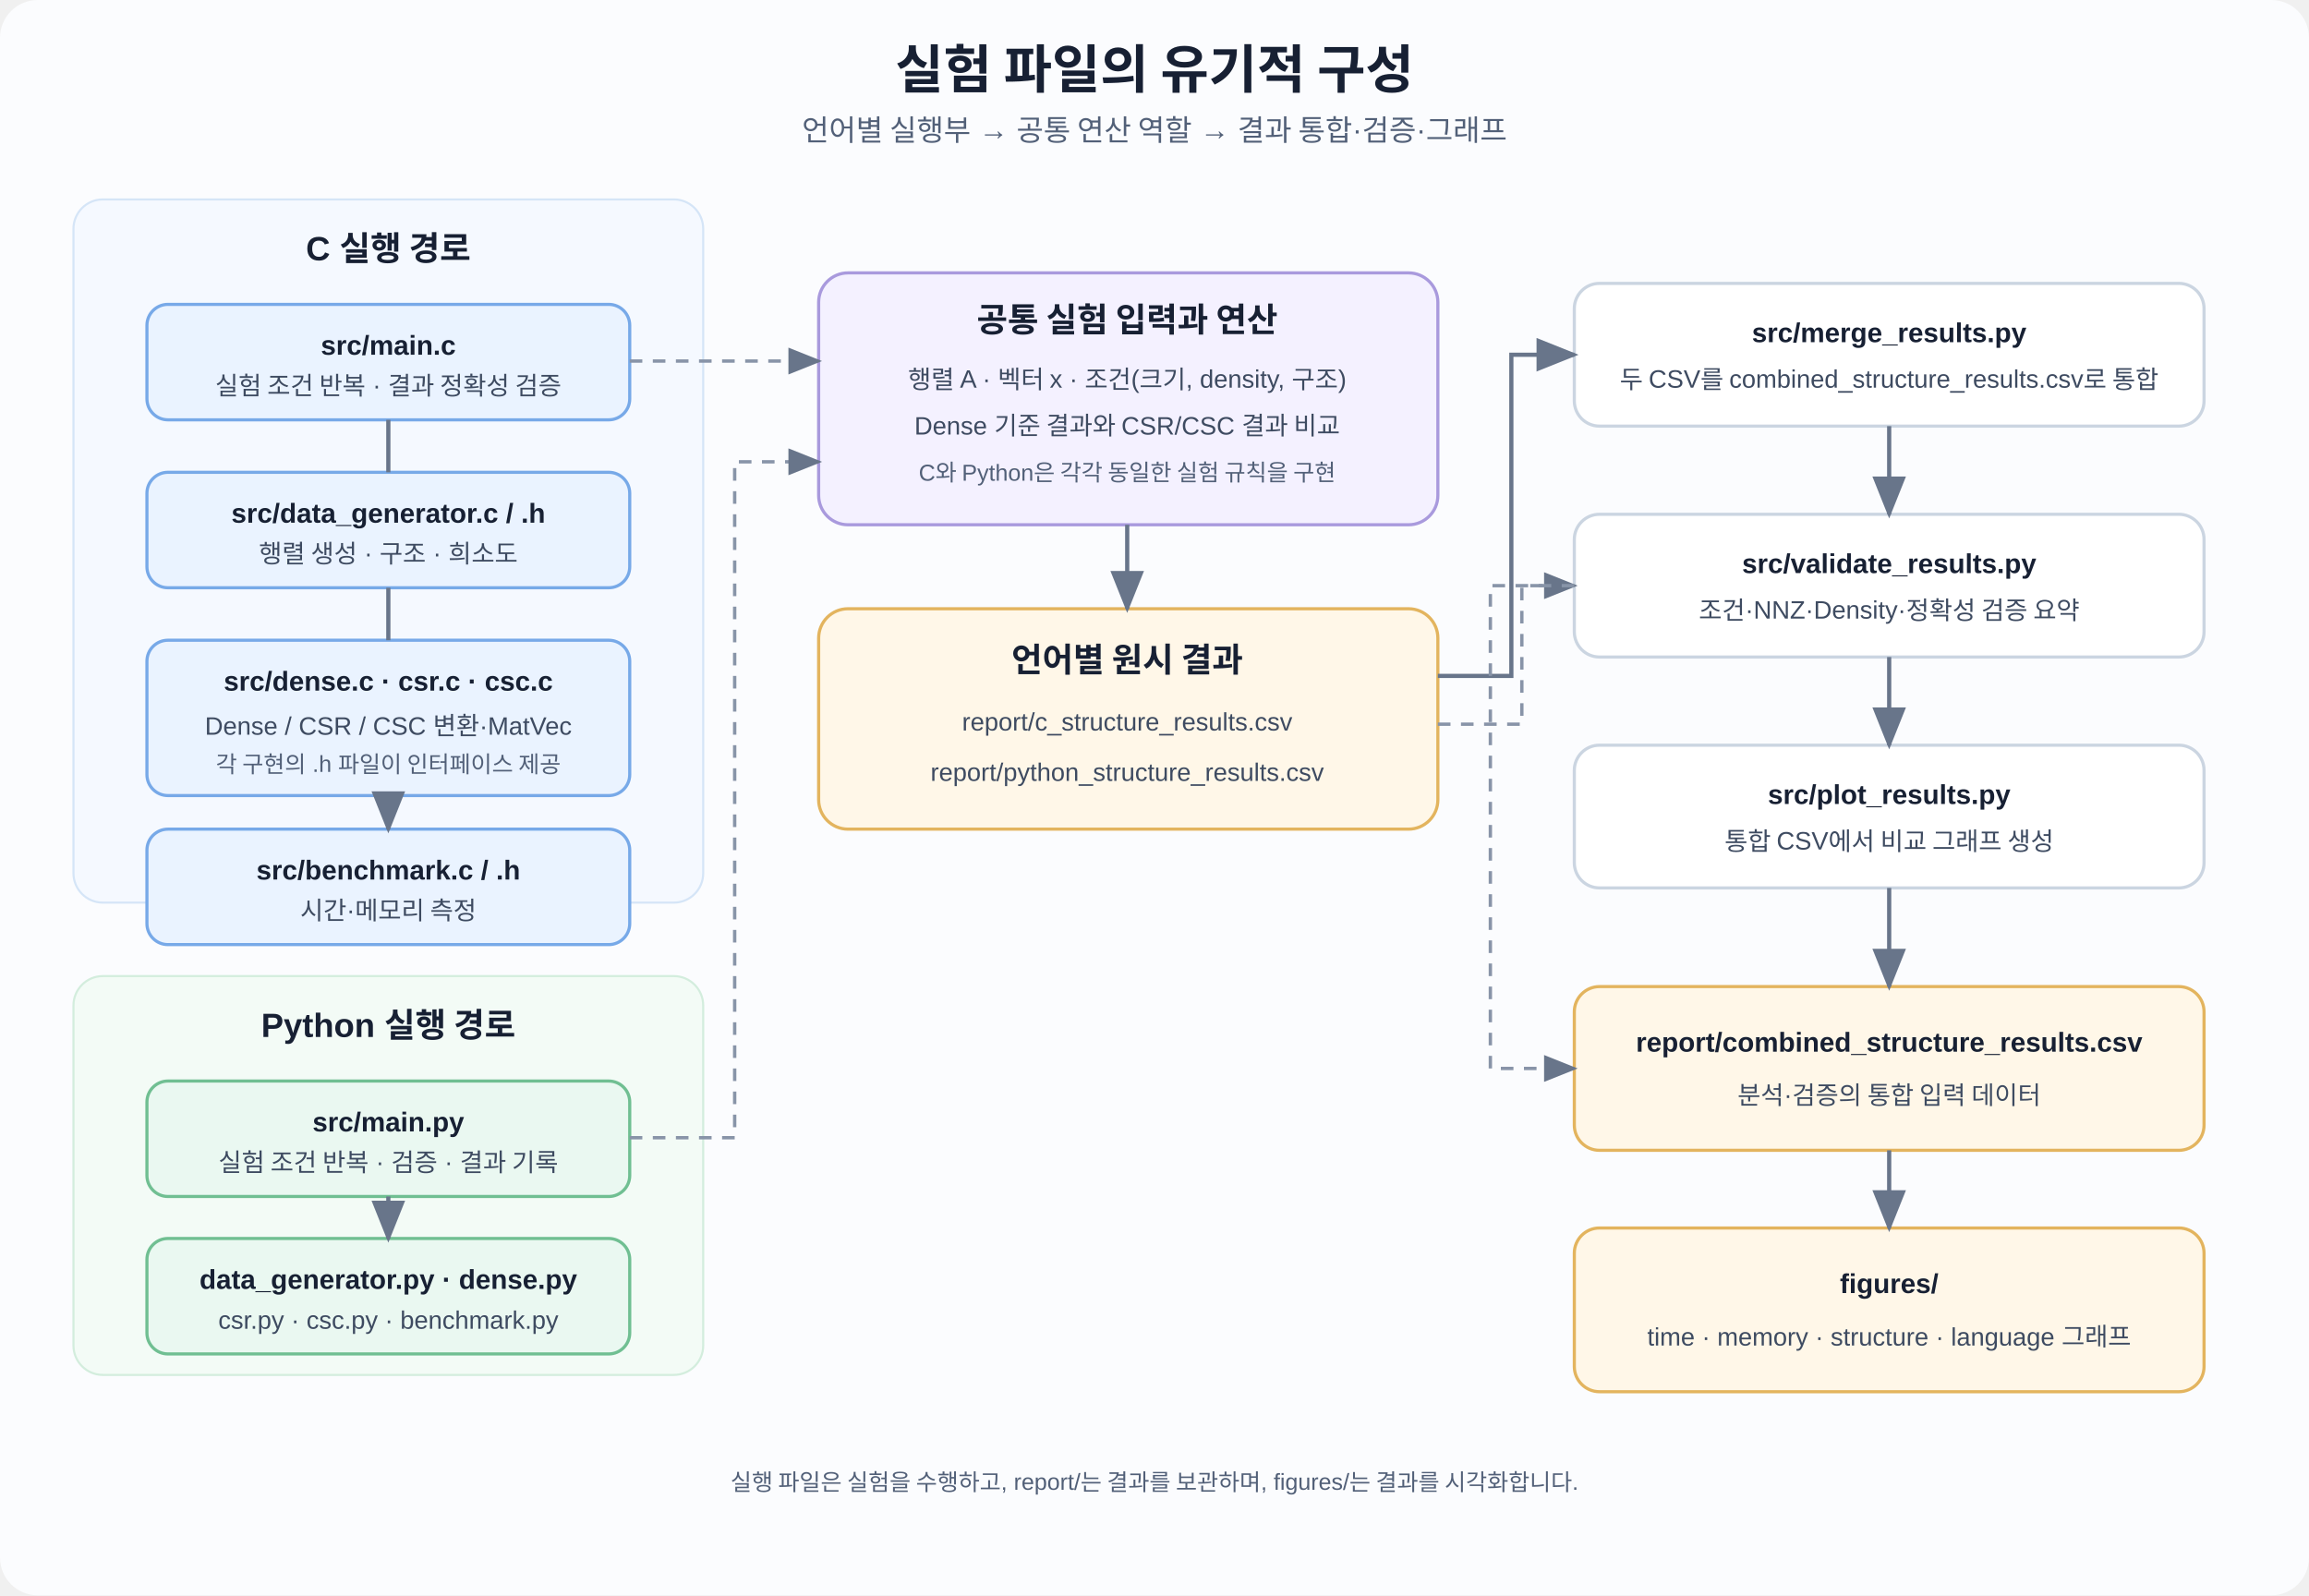
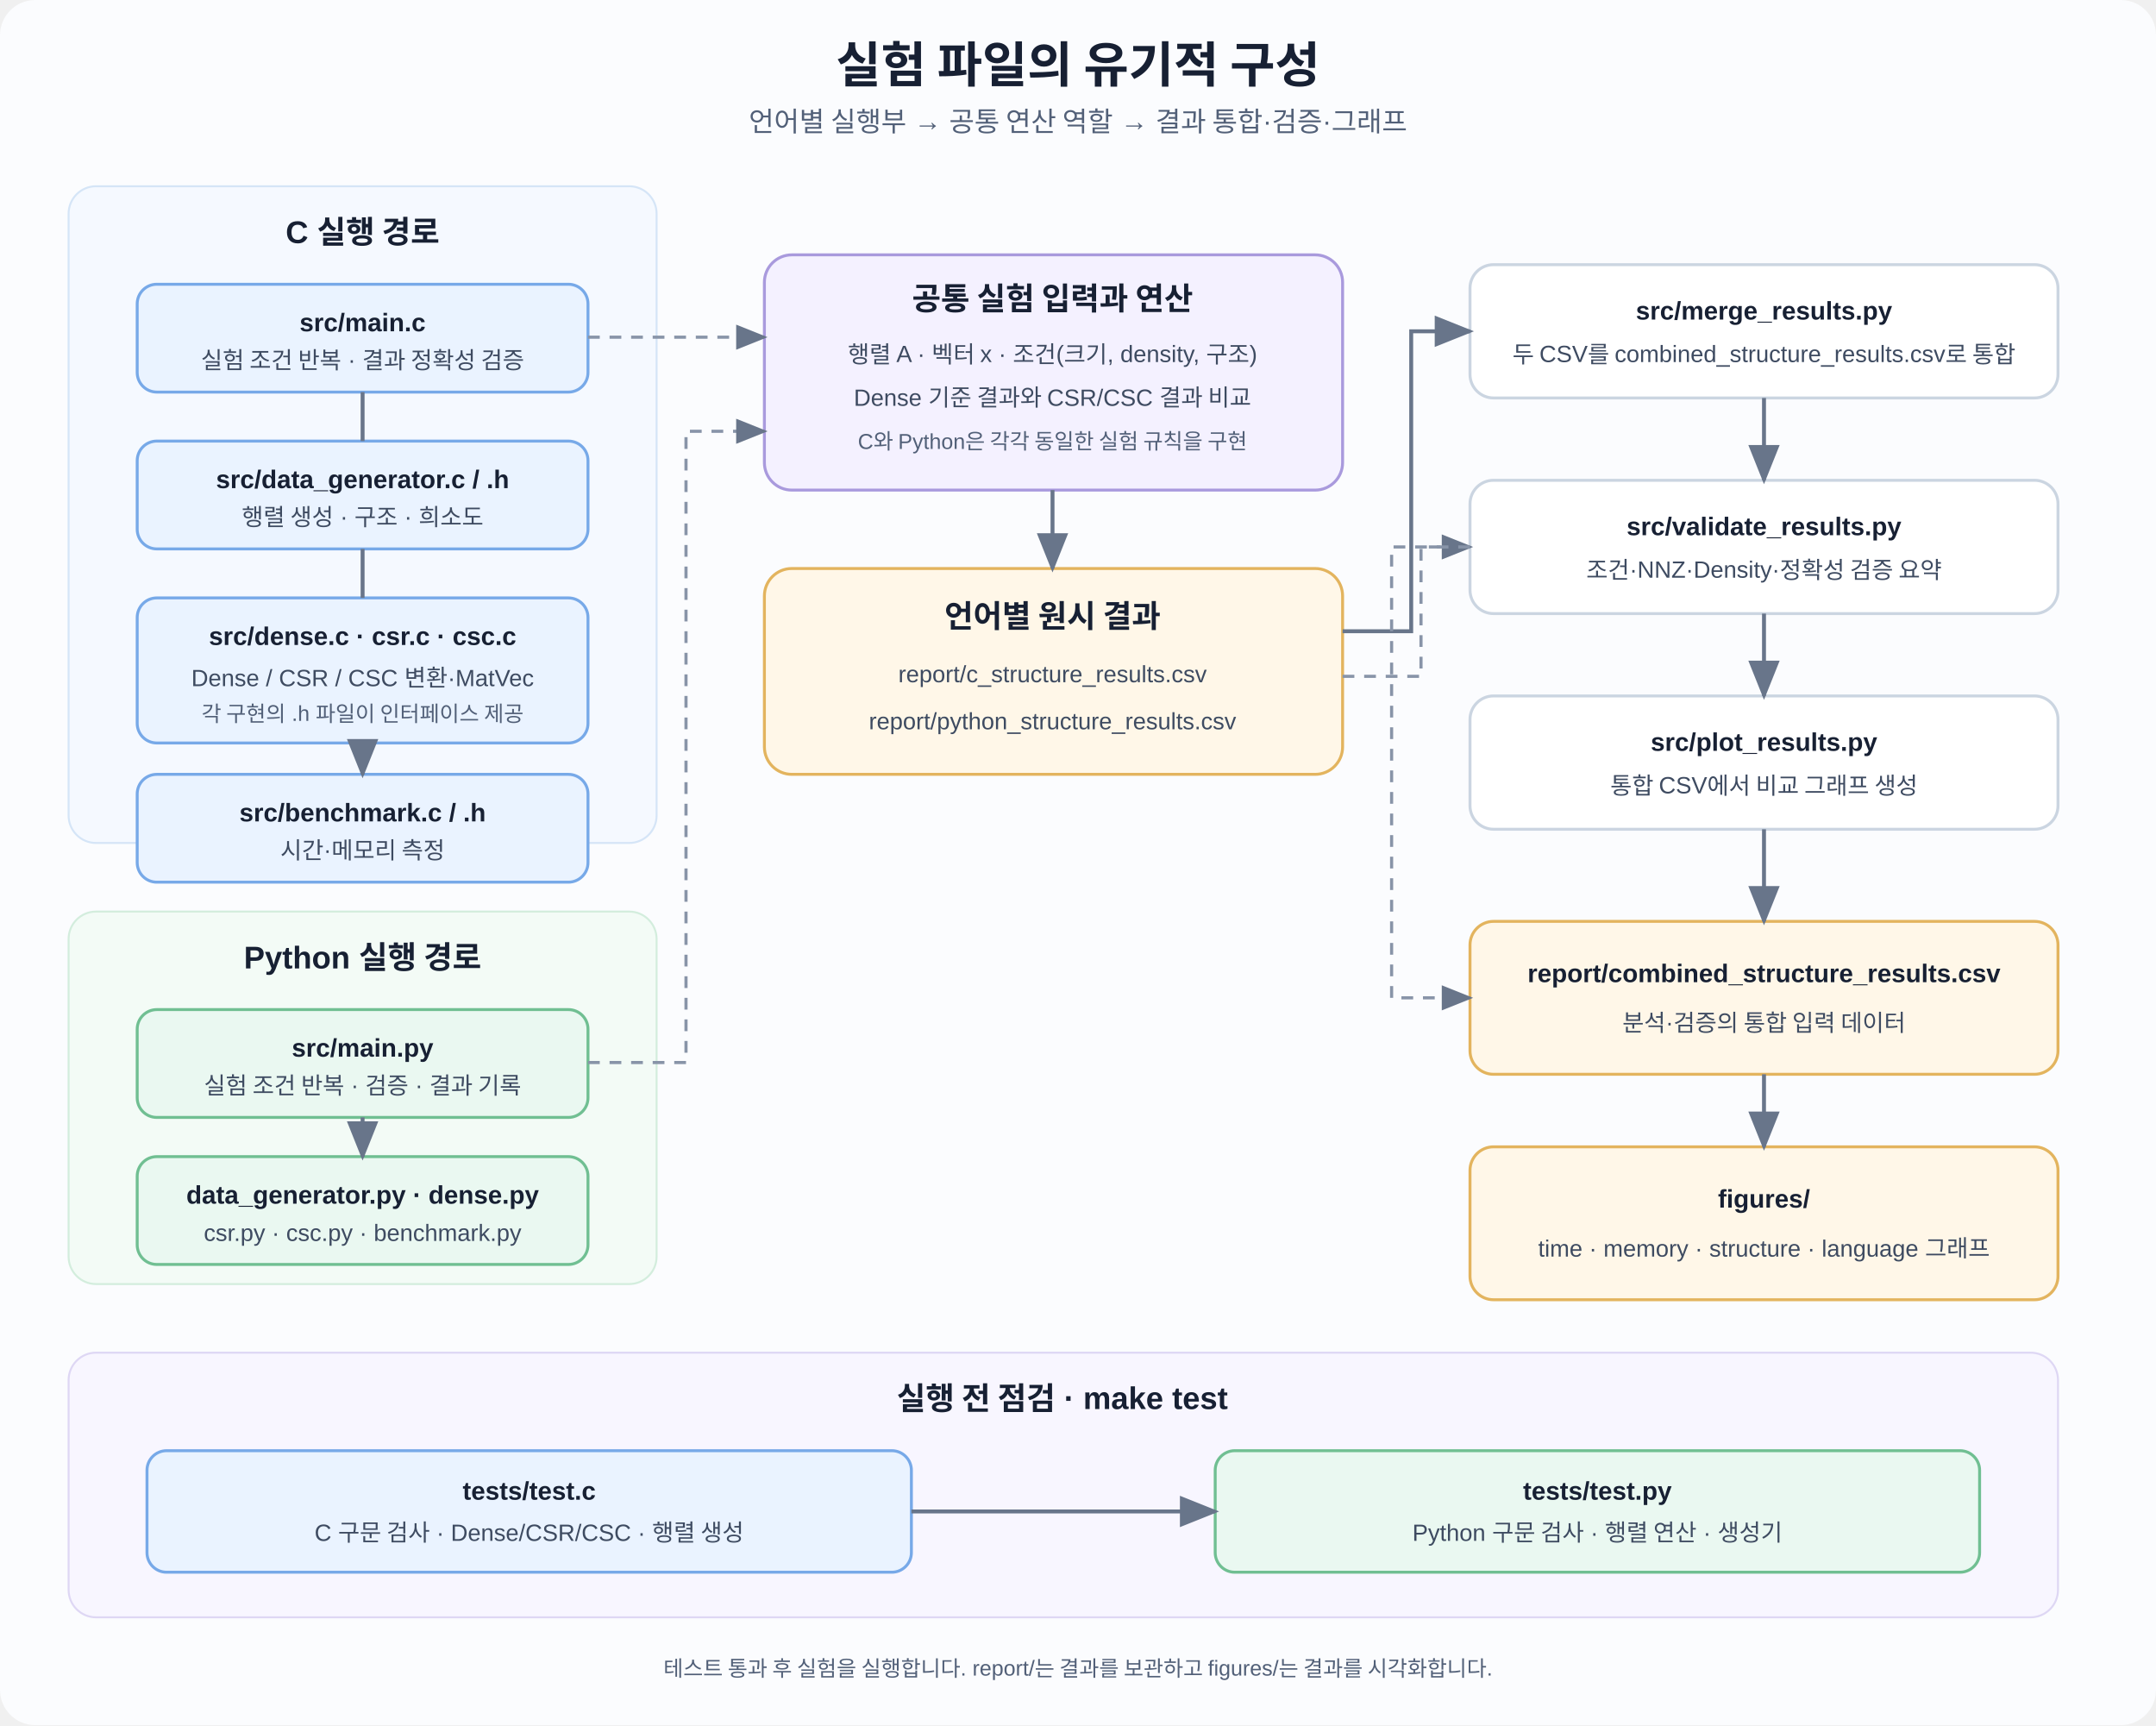
- <svg xmlns="http://www.w3.org/2000/svg" width="1100" height="760" viewBox="0 0 1100 760" role="img" aria-labelledby="title desc">
+ <svg xmlns="http://www.w3.org/2000/svg" width="1100" height="880" viewBox="0 0 1100 880" role="img" aria-labelledby="title desc">
  <defs>
    <style>
      text{font-family:Arial,'Noto Sans KR','Malgun Gothic',sans-serif;fill:#172033}
      .title{font-size:25px;font-weight:700}.subtitle{font-size:14px;fill:#526078}
      .head{font-size:16px;font-weight:700}.label{font-size:13px;font-weight:700}
      .small{font-size:12px;fill:#3e4b61}.tiny{font-size:11px;fill:#526078}
      .box{fill:#fff;stroke:#cbd5e1;stroke-width:1.5}.c{fill:#eaf3ff;stroke:#77a9e8;stroke-width:1.5}
      .py{fill:#eaf8f1;stroke:#70bf92;stroke-width:1.5}.shared{fill:#f4f1ff;stroke:#a99add;stroke-width:1.5}
      .output{fill:#fff7e8;stroke:#e3b45e;stroke-width:1.5}.line{fill:none;stroke:#68758a;stroke-width:2;marker-end:url(#arrow)}
      .dash{fill:none;stroke:#8894a8;stroke-width:1.6;stroke-dasharray:6 5;marker-end:url(#arrow)}
    </style>
    <marker id="arrow" markerWidth="10" markerHeight="8" refX="9" refY="4" orient="auto">
      <path d="M0,0 L10,4 L0,8 Z" fill="#68758a" />
    </marker>
  </defs>
-   <rect width="1100" height="760" rx="18" fill="#fbfcfe" />
+   <rect width="1100" height="880" rx="18" fill="#fbfcfe" />
  <text x="550" y="42" text-anchor="middle" class="title">실험 파일의 유기적 구성</text>
  <text x="550" y="67" text-anchor="middle" class="subtitle">언어별 실행부 → 공통 연산 역할 → 결과 통합·검증·그래프</text>
  <rect x="35" y="95" width="300" height="335" rx="14" fill="#f5f9ff" stroke="#d5e5f7" />
  <text x="185" y="124" text-anchor="middle" class="head">C 실행 경로</text>
  <rect x="70" y="145" width="230" height="55" rx="10" class="c" />
  <text x="185" y="169" text-anchor="middle" class="label">src/main.c</text>
  <text x="185" y="188" text-anchor="middle" class="small">실험 조건 반복 · 결과 정확성 검증</text>
  <rect x="70" y="225" width="230" height="55" rx="10" class="c" />
  <text x="185" y="249" text-anchor="middle" class="label">src/data_generator.c / .h</text>
  <text x="185" y="268" text-anchor="middle" class="small">행렬 생성 · 구조 · 희소도</text>
  <rect x="70" y="305" width="230" height="74" rx="10" class="c" />
  <text x="185" y="329" text-anchor="middle" class="label">src/dense.c · csr.c · csc.c</text>
  <text x="185" y="350" text-anchor="middle" class="small">Dense / CSR / CSC 변환·MatVec</text>
  <text x="185" y="368" text-anchor="middle" class="tiny">각 구현의 .h 파일이 인터페이스 제공</text>
  <rect x="70" y="395" width="230" height="55" rx="10" class="c" />
  <text x="185" y="419" text-anchor="middle" class="label">src/benchmark.c / .h</text>
  <text x="185" y="438" text-anchor="middle" class="small">시간·메모리 측정</text>
  <path d="M185 200 V225 M185 280 V305 M185 379 V395" class="line" />
  <rect x="35" y="465" width="300" height="190" rx="14" fill="#f3fbf6" stroke="#d3eddd" />
  <text x="185" y="494" text-anchor="middle" class="head">Python 실행 경로</text>
  <rect x="70" y="515" width="230" height="55" rx="10" class="py" />
  <text x="185" y="539" text-anchor="middle" class="label">src/main.py</text>
  <text x="185" y="558" text-anchor="middle" class="small">실험 조건 반복 · 검증 · 결과 기록</text>
  <rect x="70" y="590" width="230" height="55" rx="10" class="py" />
  <text x="185" y="614" text-anchor="middle" class="label">data_generator.py · dense.py</text>
  <text x="185" y="633" text-anchor="middle" class="small">csr.py · csc.py · benchmark.py</text>
  <path d="M185 570 V590" class="line" />
  <rect x="390" y="130" width="295" height="120" rx="14" class="shared" />
  <text x="537" y="158" text-anchor="middle" class="head">공통 실험 입력과 연산</text>
  <text x="537" y="185" text-anchor="middle" class="small">행렬 A · 벡터 x · 조건(크기, density, 구조)</text>
  <text x="537" y="207" text-anchor="middle" class="small">Dense 기준 결과와 CSR/CSC 결과 비교</text>
  <text x="537" y="229" text-anchor="middle" class="tiny">C와 Python은 각각 동일한 실험 규칙을 구현</text>
  <path d="M300 172 H390" class="dash" />
  <path d="M300 542 H350 V220 H390" class="dash" />
  <rect x="390" y="290" width="295" height="105" rx="14" class="output" />
  <text x="537" y="320" text-anchor="middle" class="head">언어별 원시 결과</text>
  <text x="537" y="348" text-anchor="middle" class="small">report/c_structure_results.csv</text>
  <text x="537" y="372" text-anchor="middle" class="small">report/python_structure_results.csv</text>
  <path d="M537 250 V290" class="line" />
  <rect x="750" y="135" width="300" height="68" rx="12" class="box" />
  <text x="900" y="163" text-anchor="middle" class="label">src/merge_results.py</text>
  <text x="900" y="185" text-anchor="middle" class="small">두 CSV를 combined_structure_results.csv로 통합</text>
  <rect x="750" y="245" width="300" height="68" rx="12" class="box" />
  <text x="900" y="273" text-anchor="middle" class="label">src/validate_results.py</text>
  <text x="900" y="295" text-anchor="middle" class="small">조건·NNZ·Density·정확성 검증 요약</text>
  <rect x="750" y="355" width="300" height="68" rx="12" class="box" />
  <text x="900" y="383" text-anchor="middle" class="label">src/plot_results.py</text>
  <text x="900" y="405" text-anchor="middle" class="small">통합 CSV에서 비교 그래프 생성</text>
  <path d="M685 322 H720 V169 H750" class="line" />
  <path d="M900 203 V245" class="line" />
  <path d="M900 313 V355" class="line" />
  <path d="M685 345 H725 V279 H750" class="dash" />
  <rect x="750" y="470" width="300" height="78" rx="12" class="output" />
  <text x="900" y="501" text-anchor="middle" class="label">report/combined_structure_results.csv</text>
  <text x="900" y="526" text-anchor="middle" class="small">분석·검증의 통합 입력 데이터</text>
  <path d="M900 423 V470" class="line" />
  <path d="M750 279 H710 V509 H750" class="dash" />
  <rect x="750" y="585" width="300" height="78" rx="12" class="output" />
  <text x="900" y="616" text-anchor="middle" class="label">figures/</text>
  <text x="900" y="641" text-anchor="middle" class="small">time · memory · structure · language 그래프</text>
  <path d="M900 548 V585" class="line" />
-   <text x="550" y="710" text-anchor="middle" class="tiny">실행 파일은 실험을 수행하고, report/는 결과를 보관하며, figures/는 결과를 시각화합니다.</text>
+   <rect x="35" y="690" width="1015" height="135" rx="14" fill="#f8f6ff" stroke="#ded7f4" />
+   <text x="542" y="719" text-anchor="middle" class="head">실행 전 점검 · make test</text>
+   <rect x="75" y="740" width="390" height="62" rx="10" class="c" />
+   <text x="270" y="765" text-anchor="middle" class="label">tests/test.c</text>
+   <text x="270" y="786" text-anchor="middle" class="small">C 구문 검사 · Dense/CSR/CSC · 행렬 생성</text>
+   <rect x="620" y="740" width="390" height="62" rx="10" class="py" />
+   <text x="815" y="765" text-anchor="middle" class="label">tests/test.py</text>
+   <text x="815" y="786" text-anchor="middle" class="small">Python 구문 검사 · 행렬 연산 · 생성기</text>
+   <path d="M465 771 H620" class="line" />
+   <text x="550" y="855" text-anchor="middle" class="tiny">테스트 통과 후 실험을 실행합니다. report/는 결과를 보관하고 figures/는 결과를 시각화합니다.</text>
</svg>
